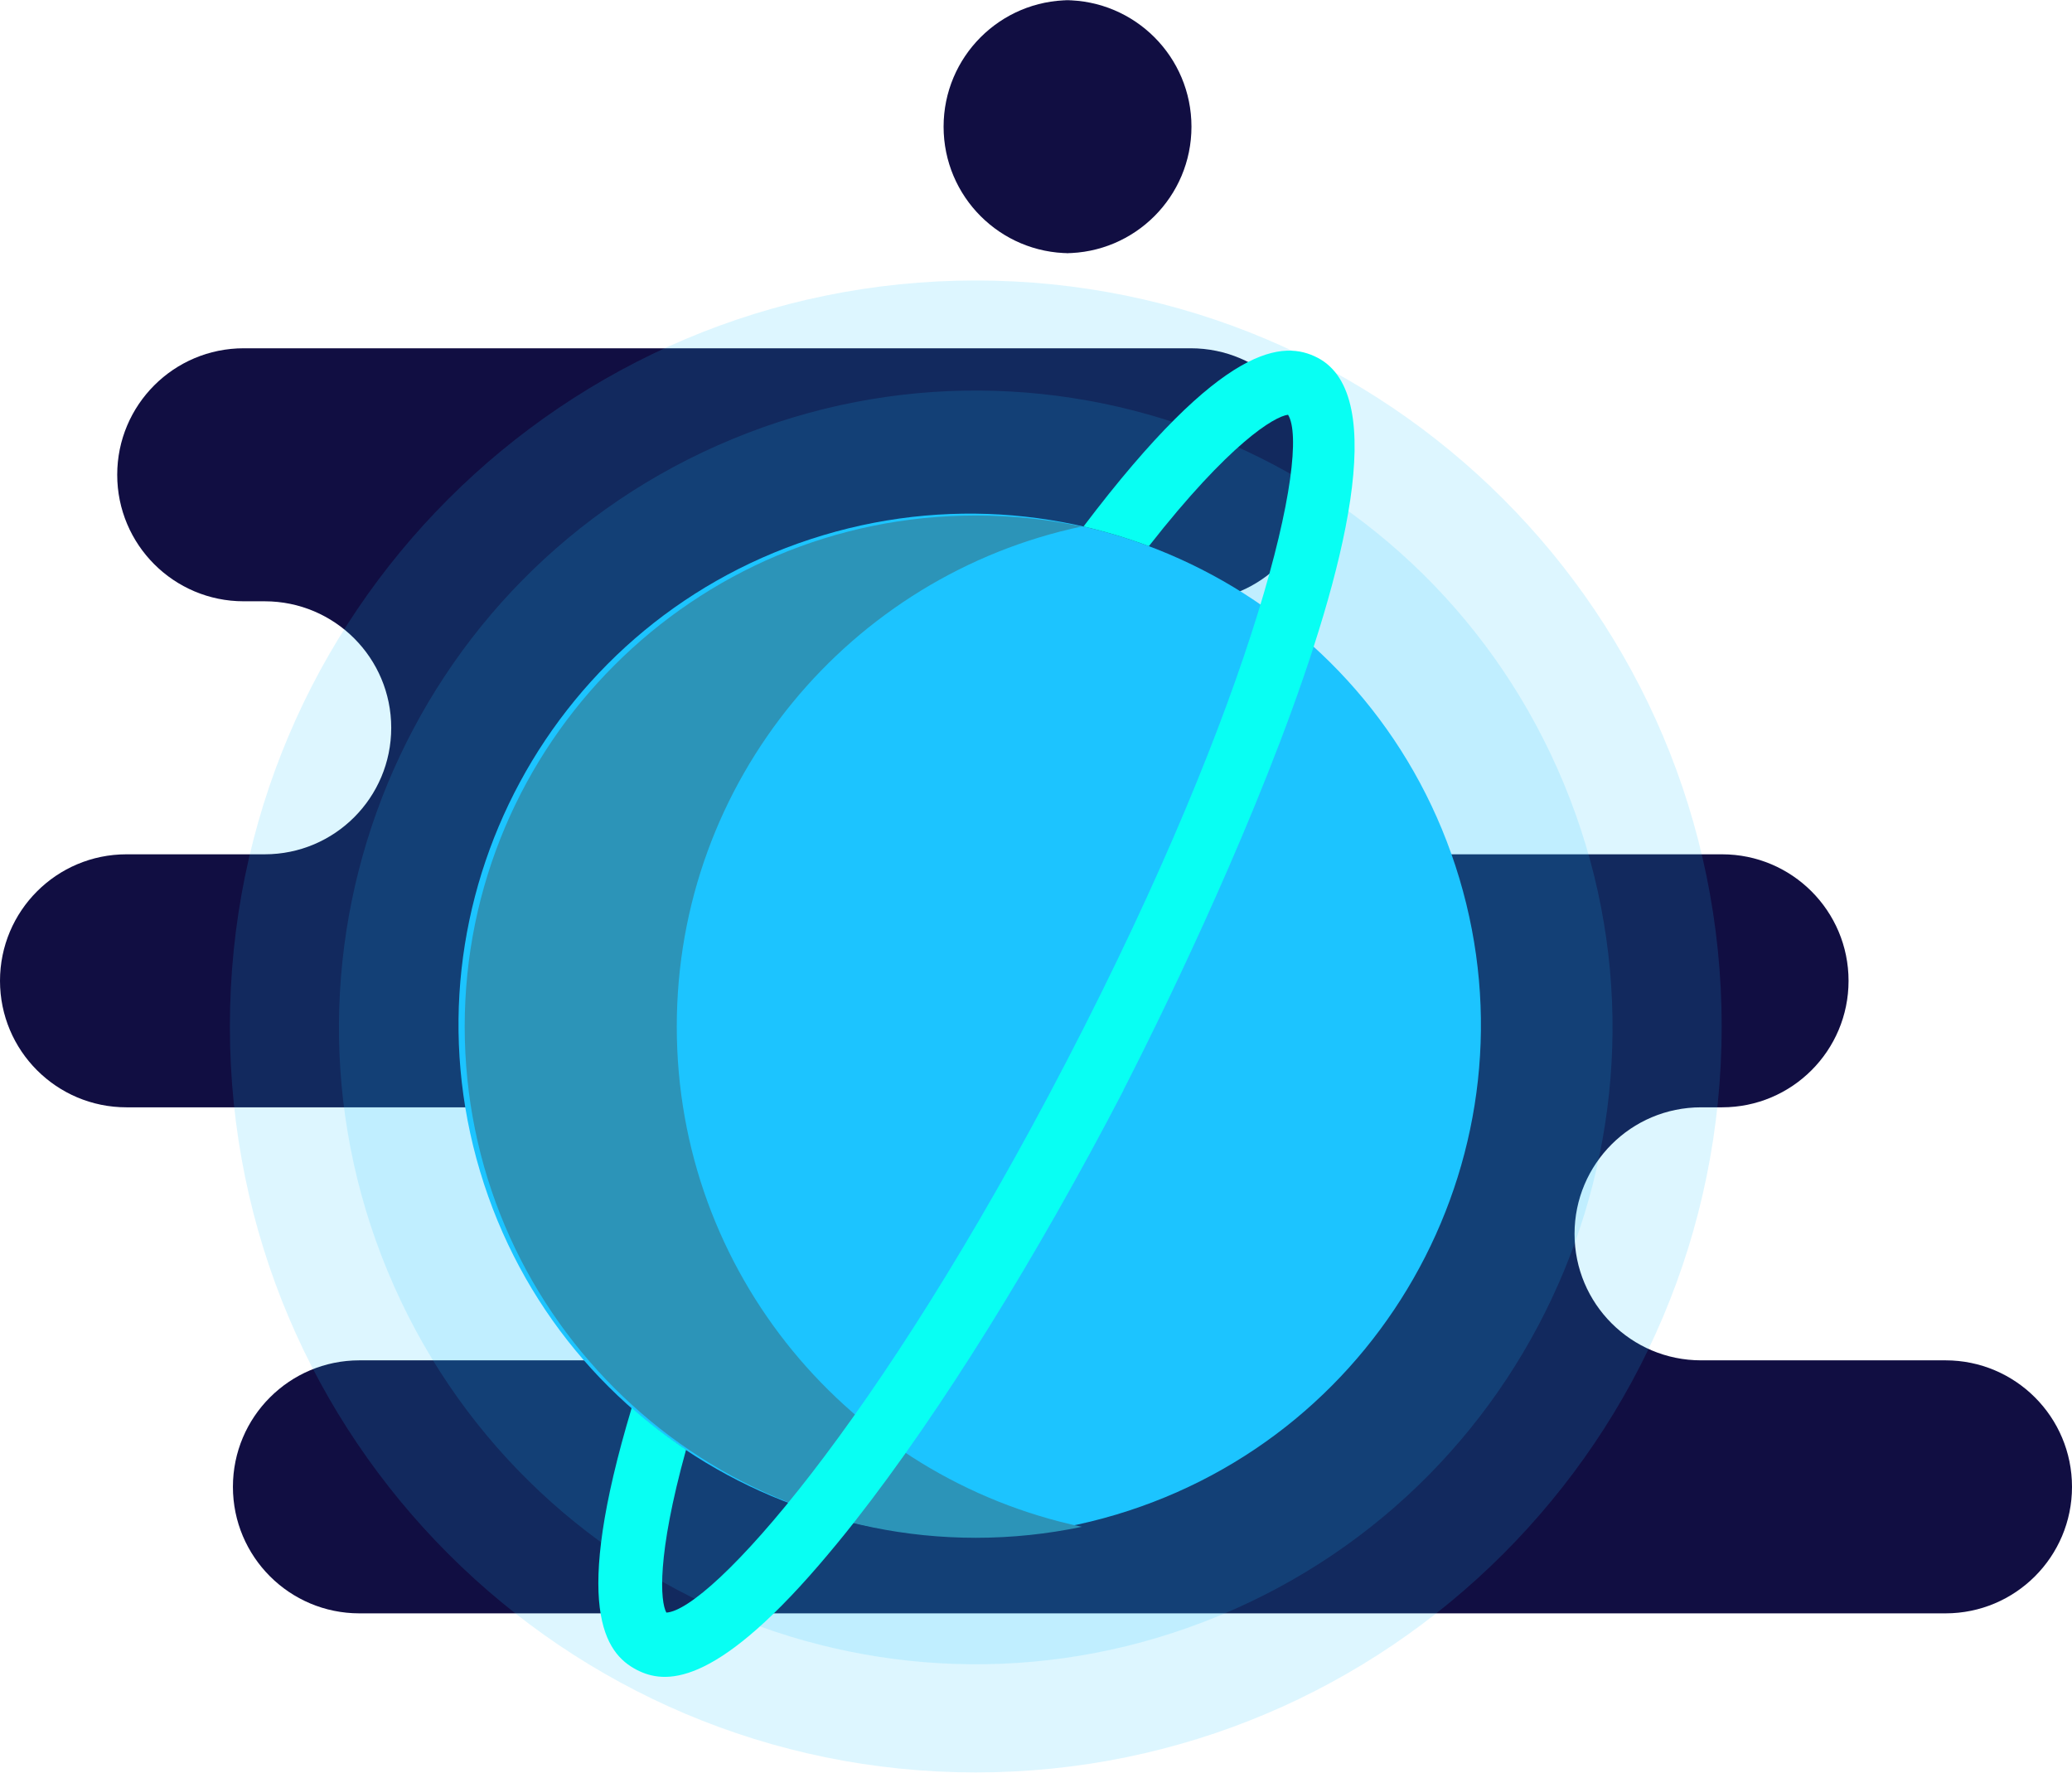
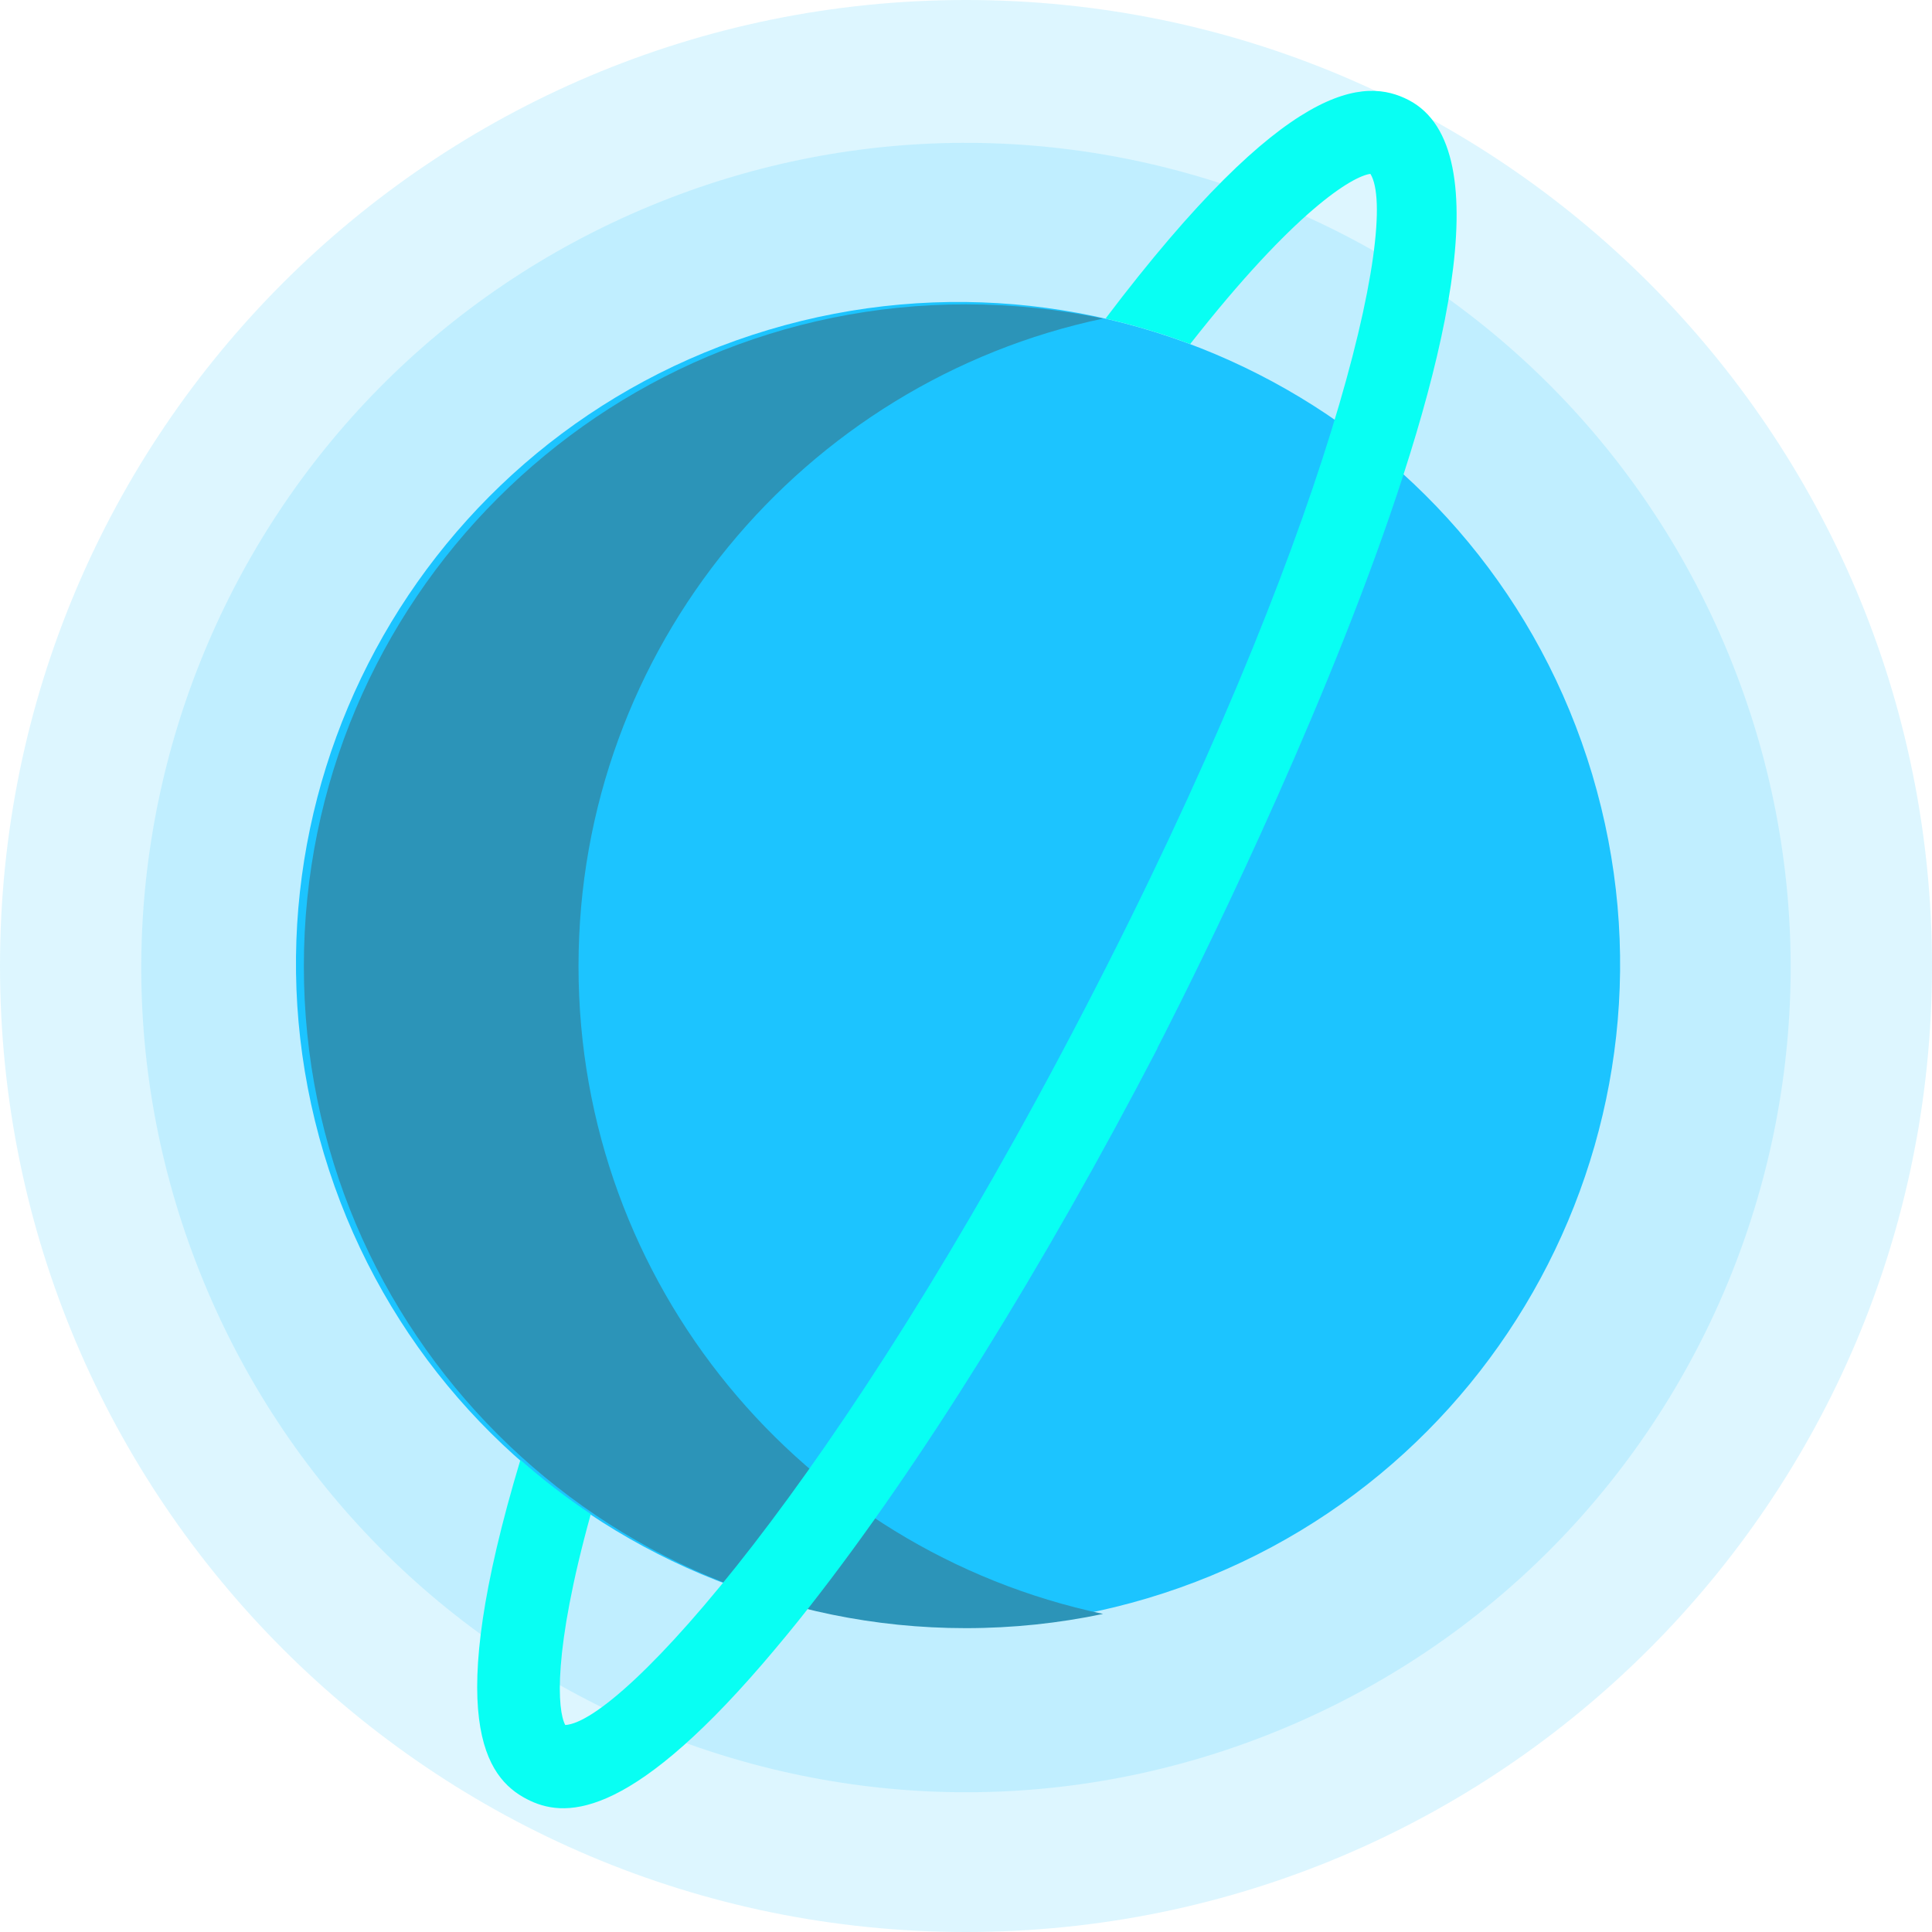
- <svg xmlns="http://www.w3.org/2000/svg" id="Layer_2" viewBox="0 0 109.42 93.59">
+ <svg xmlns="http://www.w3.org/2000/svg" id="Layer_2" viewBox="0 0 78.78 78.78">
  <defs>
    <style>
      .cls-1, .cls-2 {
        fill: #1cc4ff;
      }

      .cls-2 {
        opacity: .15;
      }

      .cls-3 {
        fill: #08fff3;
      }

      .cls-4 {
-         fill: #110e42;
-       }
- 
-       .cls-5 {
        fill: #2c94b8;
      }
    </style>
  </defs>
  <g id="OBJECTS">
    <g>
-       <g>
-         <path class="cls-4" d="M56.51,13.37h-.27c3.69,0,6.68-2.99,6.68-6.68s-2.99-6.68-6.68-6.68h.27c-3.69,0-6.68,2.99-6.68,6.68s2.99,6.68,6.68,6.68Z" />
-         <path class="cls-4" d="M102.74,71.83h-12.91c-3.69,0-6.68-2.99-6.68-6.68s2.99-6.68,6.68-6.68h1.11c3.69,0,6.68-2.99,6.68-6.68s-2.99-6.68-6.68-6.68h-29.17c-3.69,0-6.68-2.99-6.68-6.68s2.99-6.68,6.68-6.68h1.11c3.69,0,6.68-2.99,6.68-6.68s-2.99-6.68-6.68-6.68H12.87c-3.69,0-6.68,2.99-6.68,6.68s2.99,6.68,6.68,6.68h1.11c3.69,0,6.68,2.99,6.68,6.68s-2.99,6.68-6.68,6.68h-7.3c-3.69,0-6.68,2.99-6.68,6.68s2.99,6.68,6.68,6.68h35.36c3.69,0,6.68,2.99,6.68,6.68s-2.99,6.68-6.68,6.68h-23.06c-3.69,0-6.68,2.99-6.68,6.68s2.99,6.68,6.68,6.68h83.76c3.69,0,6.68-2.99,6.68-6.68s-2.99-6.68-6.68-6.68Z" />
-       </g>
-       <g>
-         <circle class="cls-2" cx="51.53" cy="54.2" r="39.39" />
-         <circle class="cls-2" cx="51.53" cy="54.25" r="33.62" transform="translate(-16.84 23.85) rotate(-22.5)" />
-         <circle class="cls-1" cx="51.21" cy="54.12" r="26.99" transform="translate(-13.36 16.94) rotate(-16.65)" />
-         <path class="cls-5" d="M35.74,54.2c0-12.98,9.17-23.82,21.39-26.4-1.81-.38-3.68-.58-5.6-.58-14.9,0-26.99,12.08-26.99,26.99s12.08,26.99,26.99,26.99c1.92,0,3.79-.2,5.6-.58-12.22-2.58-21.39-13.42-21.39-26.4Z" />
-         <path class="cls-3" d="M59.33,57.55c.73-1.41,17.89-34.69,10.25-38.66-1.76-.91-4.93-.91-12.36,8.91,1.16.27,2.31.61,3.45,1.04,4.28-5.46,6.63-6.85,7.35-6.94,1.21,1.94-1.58,14.66-11.67,34.09-10.08,19.43-18.87,29.03-21.16,29.16-.32-.58-.52-2.97,1.04-8.6-1.02-.68-1.97-1.42-2.87-2.21-3.17,10.54-1.42,12.96.26,13.83,1.48.77,4.05.94,9.61-5.51.61-.71,1.26-1.49,1.94-2.36,4.49-5.73,9.52-13.81,14.17-22.75Z" />
-       </g>
+       <circle class="cls-2" cx="39.39" cy="39.39" r="39.39" />
+       <circle class="cls-2" cx="39.39" cy="39.45" r="33.62" transform="translate(-12.1 18.08) rotate(-22.5)" />
+       <circle class="cls-1" cx="39.06" cy="39.31" r="26.99" transform="translate(-9.62 12.84) rotate(-16.65)" />
+       <path class="cls-4" d="M23.59,39.39c0-12.98,9.17-23.82,21.39-26.4-1.81-.38-3.68-.58-5.6-.58-14.9,0-26.99,12.08-26.99,26.99s12.08,26.99,26.99,26.99c1.92,0,3.79-.2,5.6-.58-12.22-2.58-21.39-13.42-21.39-26.4Z" />
+       <path class="cls-3" d="M47.19,42.74c.73-1.41,17.89-34.69,10.25-38.66-1.76-.91-4.93-.91-12.36,8.91,1.16.27,2.31.61,3.45,1.04,4.28-5.46,6.63-6.85,7.35-6.94,1.21,1.94-1.58,14.66-11.67,34.09-10.08,19.43-18.87,29.03-21.16,29.16-.32-.58-.52-2.97,1.04-8.6-1.02-.68-1.97-1.42-2.87-2.21-3.17,10.54-1.42,12.96.26,13.83,1.48.77,4.05.94,9.61-5.51.61-.71,1.26-1.49,1.94-2.36,4.49-5.73,9.52-13.81,14.17-22.75Z" />
    </g>
  </g>
</svg>
